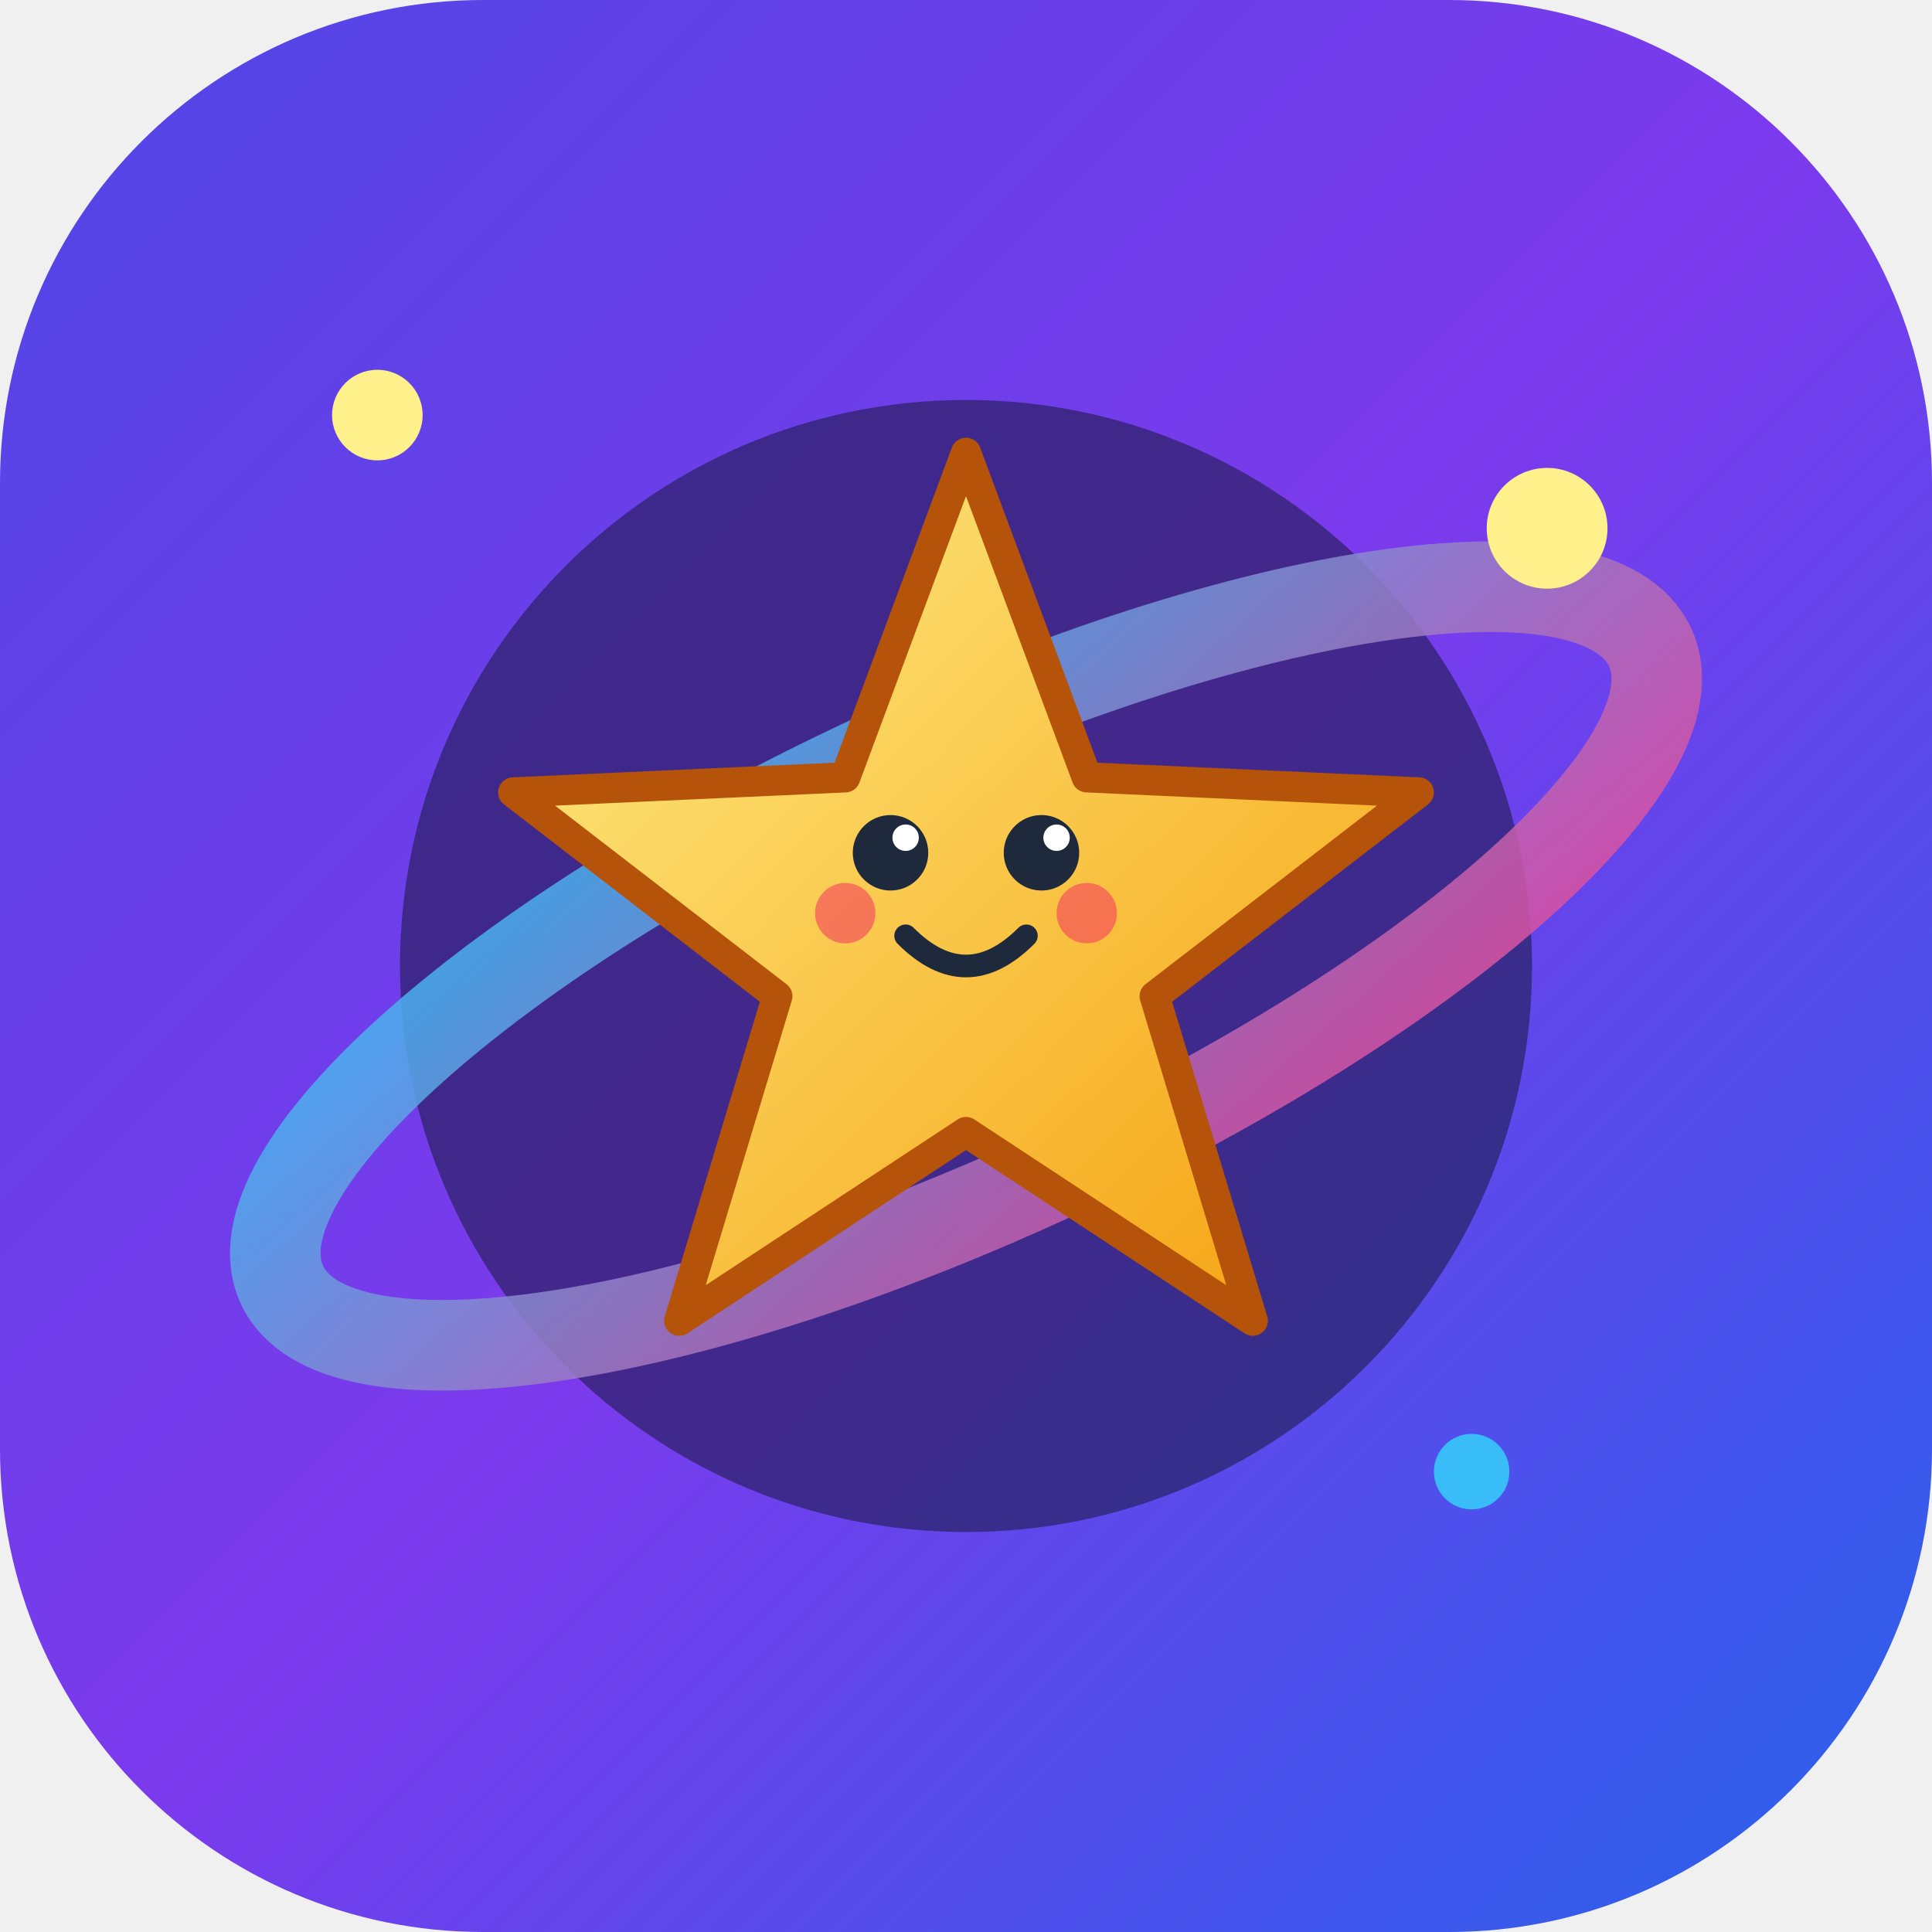
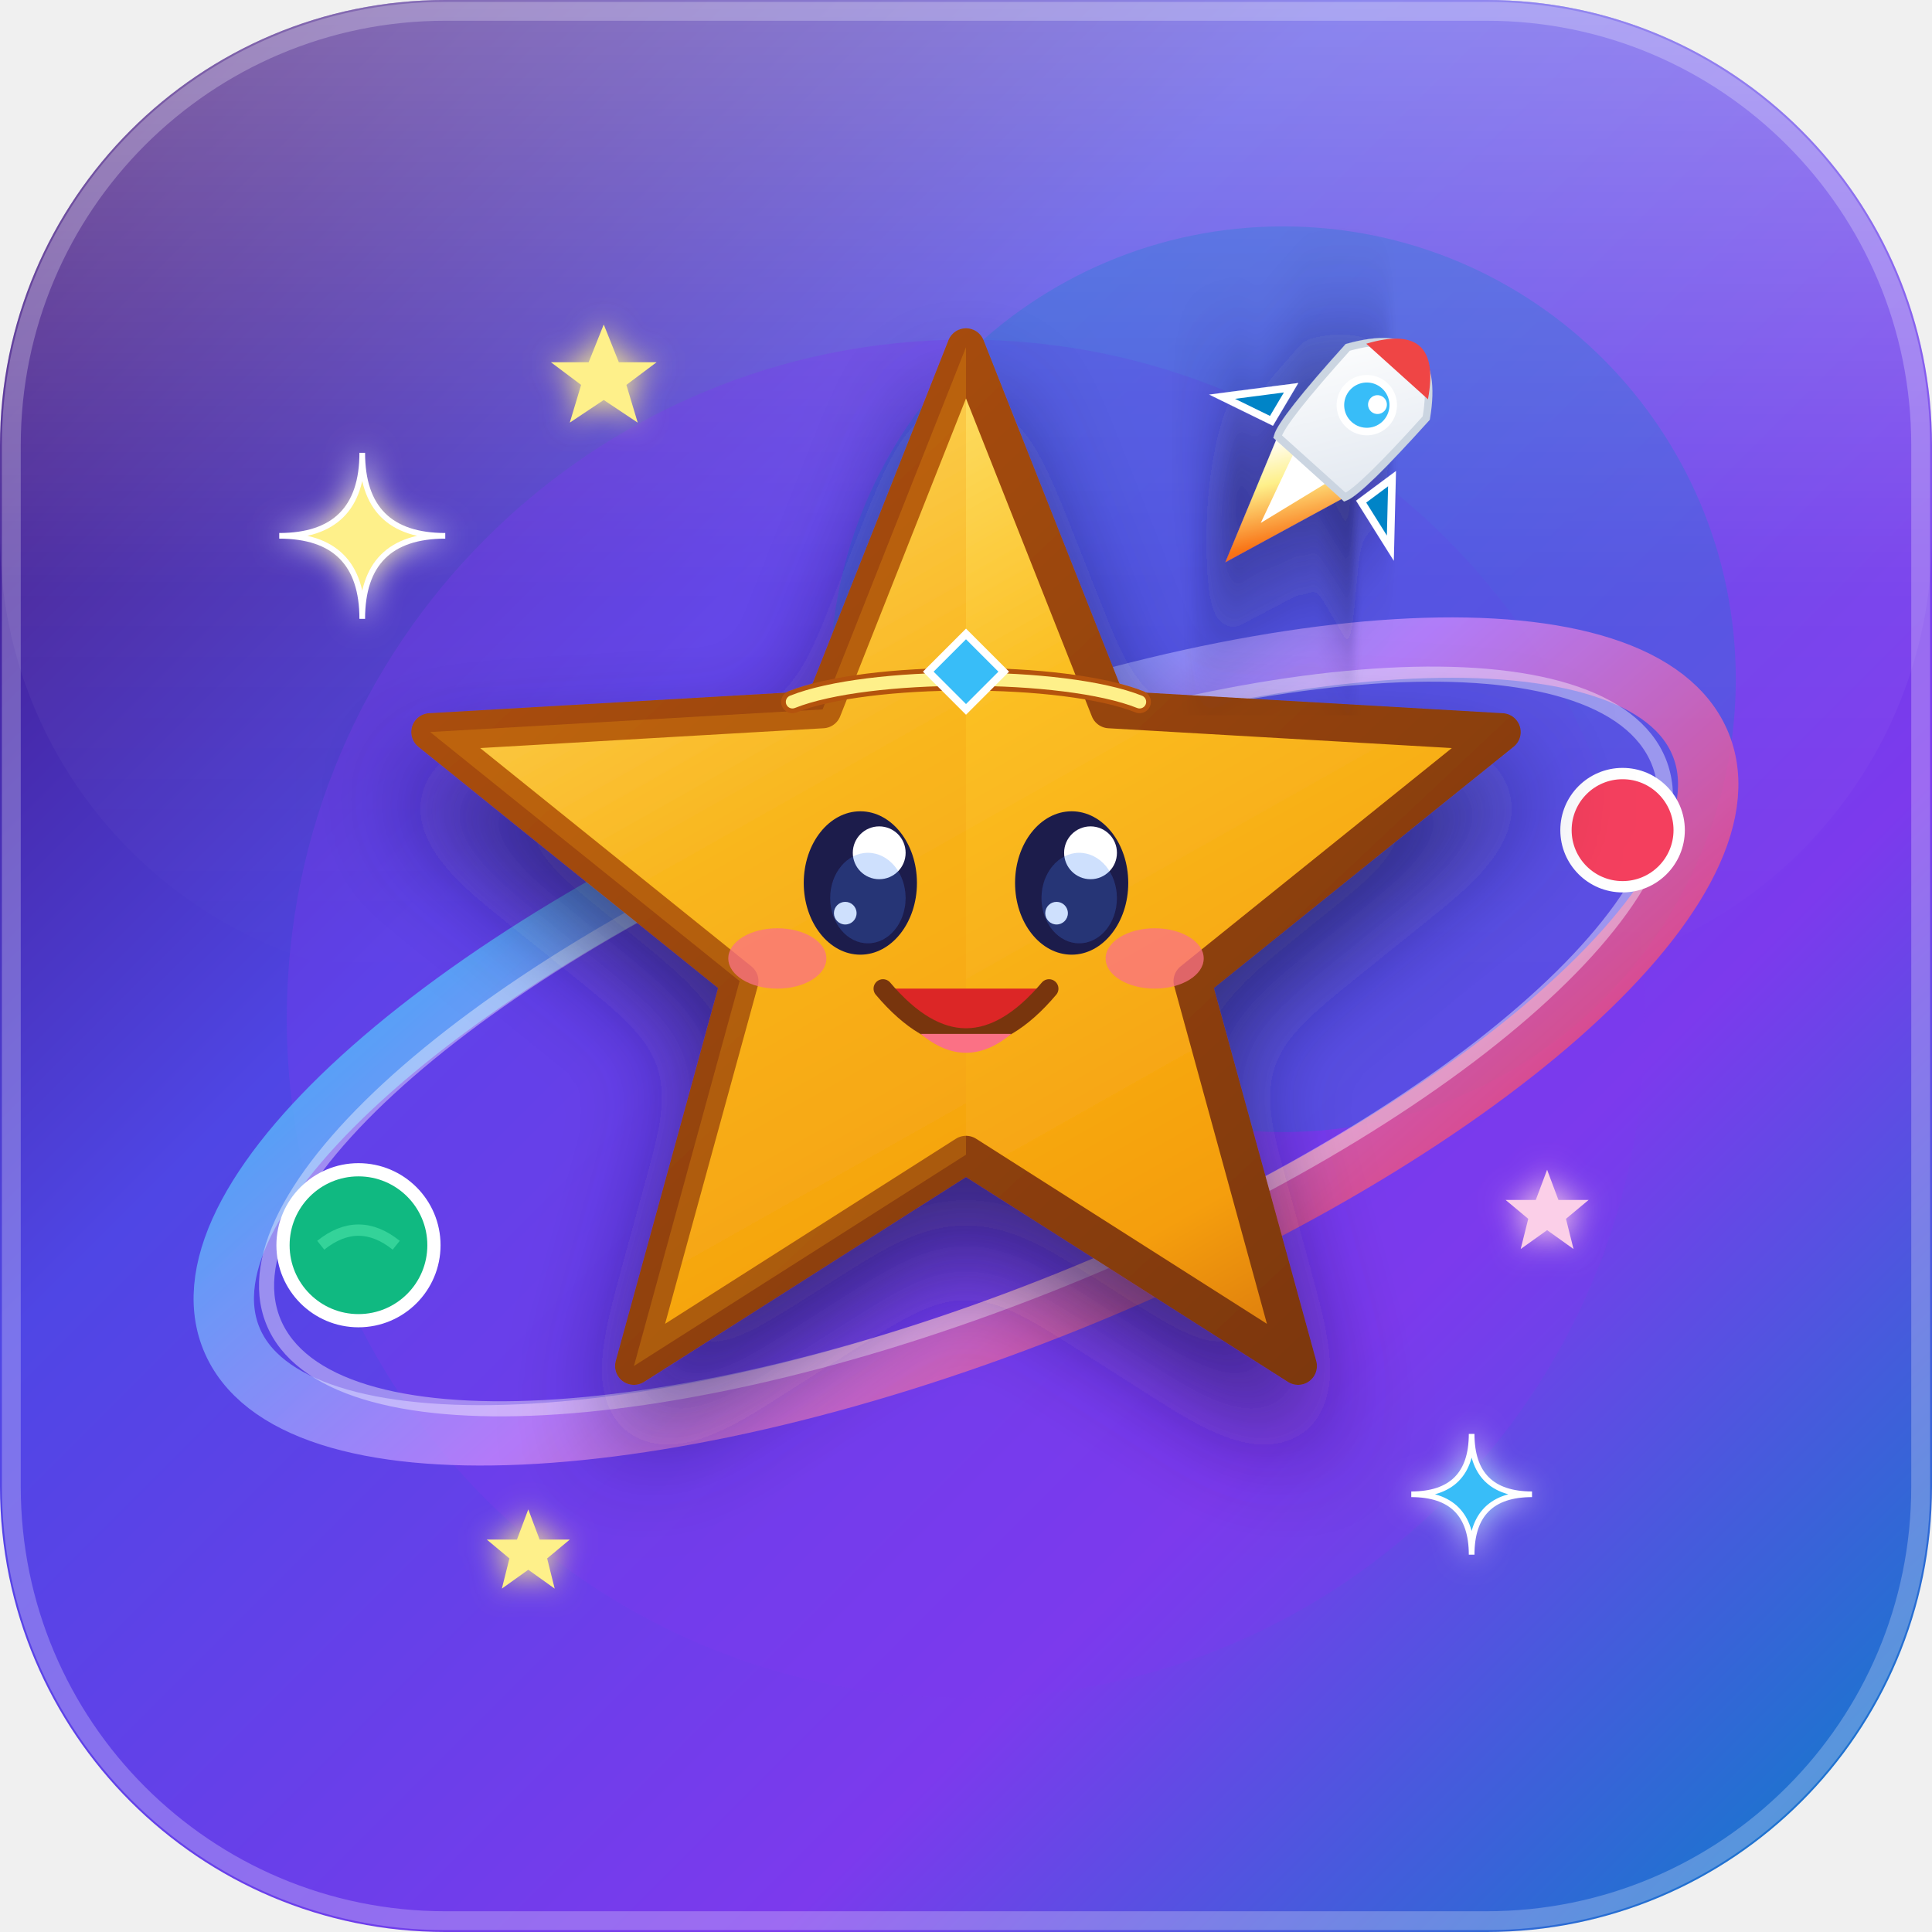
<svg xmlns="http://www.w3.org/2000/svg" viewBox="0 0 512 512" width="512" height="512">
  <defs>
-     <linearGradient id="bg" x1="0%" y1="0%" x2="100%" y2="100%">
-       <stop offset="0%" stop-color="#4f46e5" />
-       <stop offset="50%" stop-color="#7c3aed" />
-       <stop offset="100%" stop-color="#2563eb" />
+     <linearGradient id="bgGrad" x1="0%" y1="0%" x2="100%" y2="100%">
+       <stop offset="0%" stop-color="#3b0764" />
+       <stop offset="35%" stop-color="#4f46e5" />
+       <stop offset="70%" stop-color="#7c3aed" />
+       <stop offset="100%" stop-color="#0284c7" />
    </linearGradient>
-     <linearGradient id="star" x1="0%" y1="0%" x2="100%" y2="100%">
+     <linearGradient id="glossGrad" x1="0%" y1="0%" x2="0%" y2="100%">
+       <stop offset="0%" stop-color="#ffffff" stop-opacity="0.35" />
+       <stop offset="60%" stop-color="#ffffff" stop-opacity="0.05" />
+       <stop offset="100%" stop-color="#ffffff" stop-opacity="0" />
+     </linearGradient>
+     <linearGradient id="starGrad" x1="20%" y1="0%" x2="80%" y2="100%">
      <stop offset="0%" stop-color="#fef08a" />
-       <stop offset="100%" stop-color="#f59e0b" />
+       <stop offset="40%" stop-color="#fbbf24" />
+       <stop offset="85%" stop-color="#f59e0b" />
+       <stop offset="100%" stop-color="#d97706" />
    </linearGradient>
-     <linearGradient id="ring" x1="0%" y1="0%" x2="100%" y2="100%">
+     <linearGradient id="starShadowGrad" x1="0%" y1="0%" x2="100%" y2="100%">
+       <stop offset="0%" stop-color="#b45309" />
+       <stop offset="100%" stop-color="#78350f" />
+     </linearGradient>
+     <linearGradient id="orbitGrad" x1="0%" y1="0%" x2="100%" y2="100%">
      <stop offset="0%" stop-color="#38bdf8" />
-       <stop offset="100%" stop-color="#ec4899" />
+       <stop offset="50%" stop-color="#c084fc" />
+       <stop offset="100%" stop-color="#f43f5e" />
    </linearGradient>
+     <linearGradient id="flameGrad" x1="0%" y1="0%" x2="100%" y2="100%">
+       <stop offset="0%" stop-color="#ffffff" />
+       <stop offset="30%" stop-color="#fef08a" />
+       <stop offset="70%" stop-color="#f97316" />
+       <stop offset="100%" stop-color="#ef4444" />
+     </linearGradient>
+     <linearGradient id="rocketBody" x1="0%" y1="0%" x2="100%" y2="100%">
+       <stop offset="0%" stop-color="#ffffff" />
+       <stop offset="100%" stop-color="#e2e8f0" />
+     </linearGradient>
+     <filter id="mascotShadow" x="-20%" y="-20%" width="140%" height="140%">
+       <feDropShadow dx="0" dy="16" stdDeviation="14" flood-color="#1e1b4b" flood-opacity="0.65" />
+     </filter>
+     <filter id="sparkleGlow" x="-30%" y="-30%" width="160%" height="160%">
+       <feGaussianBlur stdDeviation="4" result="blur" />
+       <feMerge>
+         <feMergeNode in="blur" />
+         <feMergeNode in="SourceGraphic" />
+       </feMerge>
+     </filter>
  </defs>
-   <rect width="512" height="512" rx="128" fill="url(#bg)" />
-   <circle cx="256" cy="256" r="150" fill="#1e1b4b" opacity="0.6" />
-   <ellipse cx="256" cy="256" rx="200" ry="60" fill="none" stroke="url(#ring)" stroke-width="24" transform="rotate(-25 256 256)" opacity="0.85" />
-   <polygon points="256,120 288,206 376,210 306,264 332,350 256,300 180,350 206,264 136,210 224,206" fill="url(#star)" stroke="#b45309" stroke-width="8" stroke-linejoin="round" />
-   <circle cx="236" cy="226" r="10" fill="#1e293b" />
-   <circle cx="276" cy="226" r="10" fill="#1e293b" />
-   <circle cx="240" cy="222" r="3.5" fill="white" />
-   <circle cx="280" cy="222" r="3.5" fill="white" />
-   <path d="M 240 248 Q 256 264 272 248" fill="none" stroke="#1e293b" stroke-width="6" stroke-linecap="round" />
-   <circle cx="224" cy="242" r="8" fill="#f43f5e" opacity="0.6" />
-   <circle cx="288" cy="242" r="8" fill="#f43f5e" opacity="0.6" />
-   <circle cx="100" cy="110" r="12" fill="#fef08a" />
-   <circle cx="410" cy="140" r="16" fill="#fef08a" />
-   <circle cx="390" cy="390" r="10" fill="#38bdf8" />
+   <rect width="512" height="512" rx="118" fill="url(#bgGrad)" />
+   <rect width="512" height="260" rx="118" fill="url(#glossGrad)" />
+   <rect x="3" y="3" width="506" height="506" rx="115" fill="none" stroke="#ffffff" stroke-width="5" stroke-opacity="0.25" />
+   <circle cx="256" cy="270" r="180" fill="#7c3aed" opacity="0.35" />
+   <circle cx="340" cy="180" r="120" fill="#0284c7" opacity="0.25" />
+   <ellipse cx="256" cy="276" rx="210" ry="74" fill="none" stroke="url(#orbitGrad)" stroke-width="16" transform="rotate(-22 256 276)" stroke-linecap="round" opacity="0.85" />
+   <ellipse cx="256" cy="276" rx="198" ry="68" fill="none" stroke="#ffffff" stroke-width="4" transform="rotate(-22 256 276)" opacity="0.4" />
+   <circle cx="95" cy="330" r="20" fill="#10b981" stroke="#ffffff" stroke-width="3.5" />
+   <path d="M 85 330 Q 95 322 105 330" fill="none" stroke="#34d399" stroke-width="3" />
+   <circle cx="430" cy="220" r="15" fill="#f43f5e" stroke="#ffffff" stroke-width="3" />
+   <g filter="url(#mascotShadow)">
+     <polygon points="256,92 294,188 398,194 316,260 344,362 256,306 168,362 196,260 114,194 218,188" fill="url(#starGrad)" stroke="url(#starShadowGrad)" stroke-width="10" stroke-linejoin="round" />
+     <polygon points="256,92 256,306 168,362 196,260 114,194 218,188" fill="#f59e0b" opacity="0.28" />
+     <path d="M 210 186 C 230 178 282 178 302 186" fill="none" stroke="#b45309" stroke-width="6" stroke-linecap="round" />
+     <path d="M 210 186 C 230 178 282 178 302 186" fill="none" stroke="#fef08a" stroke-width="3.5" stroke-linecap="round" />
+     <polygon points="256,168 266,178 256,188 246,178" fill="#38bdf8" stroke="#ffffff" stroke-width="2" />
+     <ellipse cx="228" cy="234" rx="15" ry="19" fill="#1e1b4b" />
+     <circle cx="233" cy="226" r="7" fill="#ffffff" />
+     <circle cx="224" cy="242" r="3" fill="#ffffff" />
+     <ellipse cx="230" cy="238" rx="10" ry="12" fill="#3b82f6" opacity="0.25" />
+     <ellipse cx="284" cy="234" rx="15" ry="19" fill="#1e1b4b" />
+     <circle cx="289" cy="226" r="7" fill="#ffffff" />
+     <circle cx="280" cy="242" r="3" fill="#ffffff" />
+     <ellipse cx="286" cy="238" rx="10" ry="12" fill="#3b82f6" opacity="0.25" />
+     <path d="M 234 262 Q 256 288 278 262" fill="#dc2626" stroke="#78350f" stroke-width="5" stroke-linecap="round" />
+     <path d="M 244 274 Q 256 284 268 274" fill="#fb7185" />
+     <ellipse cx="206" cy="254" rx="13" ry="8" fill="#fb7185" opacity="0.75" />
+     <ellipse cx="306" cy="254" rx="13" ry="8" fill="#fb7185" opacity="0.75" />
+   </g>
+   <g transform="translate(360, 65) rotate(42)" filter="url(#mascotShadow)">
+     <polygon points="18,52 30,86 42,52" fill="url(#flameGrad)" />
+     <polygon points="24,52 30,72 36,52" fill="#ffffff" />
+     <path d="M 12 40 L 0 54 L 14 50 Z" fill="#0284c7" stroke="#ffffff" stroke-width="2" />
+     <path d="M 48 40 L 60 54 L 46 50 Z" fill="#0284c7" stroke="#ffffff" stroke-width="2" />
+     <path d="M 16 22 Q 16 48 18 52 L 42 52 Q 44 48 44 22 Q 30 0 16 22 Z" fill="url(#rocketBody)" stroke="#cbd5e1" stroke-width="2" />
+     <path d="M 19 18 Q 30 0 41 18 Z" fill="#ef4444" />
+     <circle cx="30" cy="30" r="7" fill="#38bdf8" stroke="#ffffff" stroke-width="2" />
+     <circle cx="32" cy="28" r="2.5" fill="#ffffff" />
+   </g>
+   <g filter="url(#sparkleGlow)">
+     <path d="M 96 120 Q 96 142 74 142 Q 96 142 96 164 Q 96 142 118 142 Q 96 142 96 120 Z" fill="#fef08a" stroke="#ffffff" stroke-width="1.5" />
+     <path d="M 390 380 Q 390 396 374 396 Q 390 396 390 412 Q 390 396 406 396 Q 390 396 390 380 Z" fill="#38bdf8" stroke="#ffffff" stroke-width="1.5" />
+     <polygon points="160,86 164,96 174,96 166,102 169,112 160,106 151,112 154,102 146,96 156,96" fill="#fef08a" />
+     <polygon points="410,310 413,318 421,318 415,323 417,331 410,326 403,331 405,323 399,318 407,318" fill="#fbcfe8" />
+     <polygon points="140,400 143,408 151,408 145,413 147,421 140,416 133,421 135,413 129,408 137,408" fill="#fef08a" />
+   </g>
</svg>
